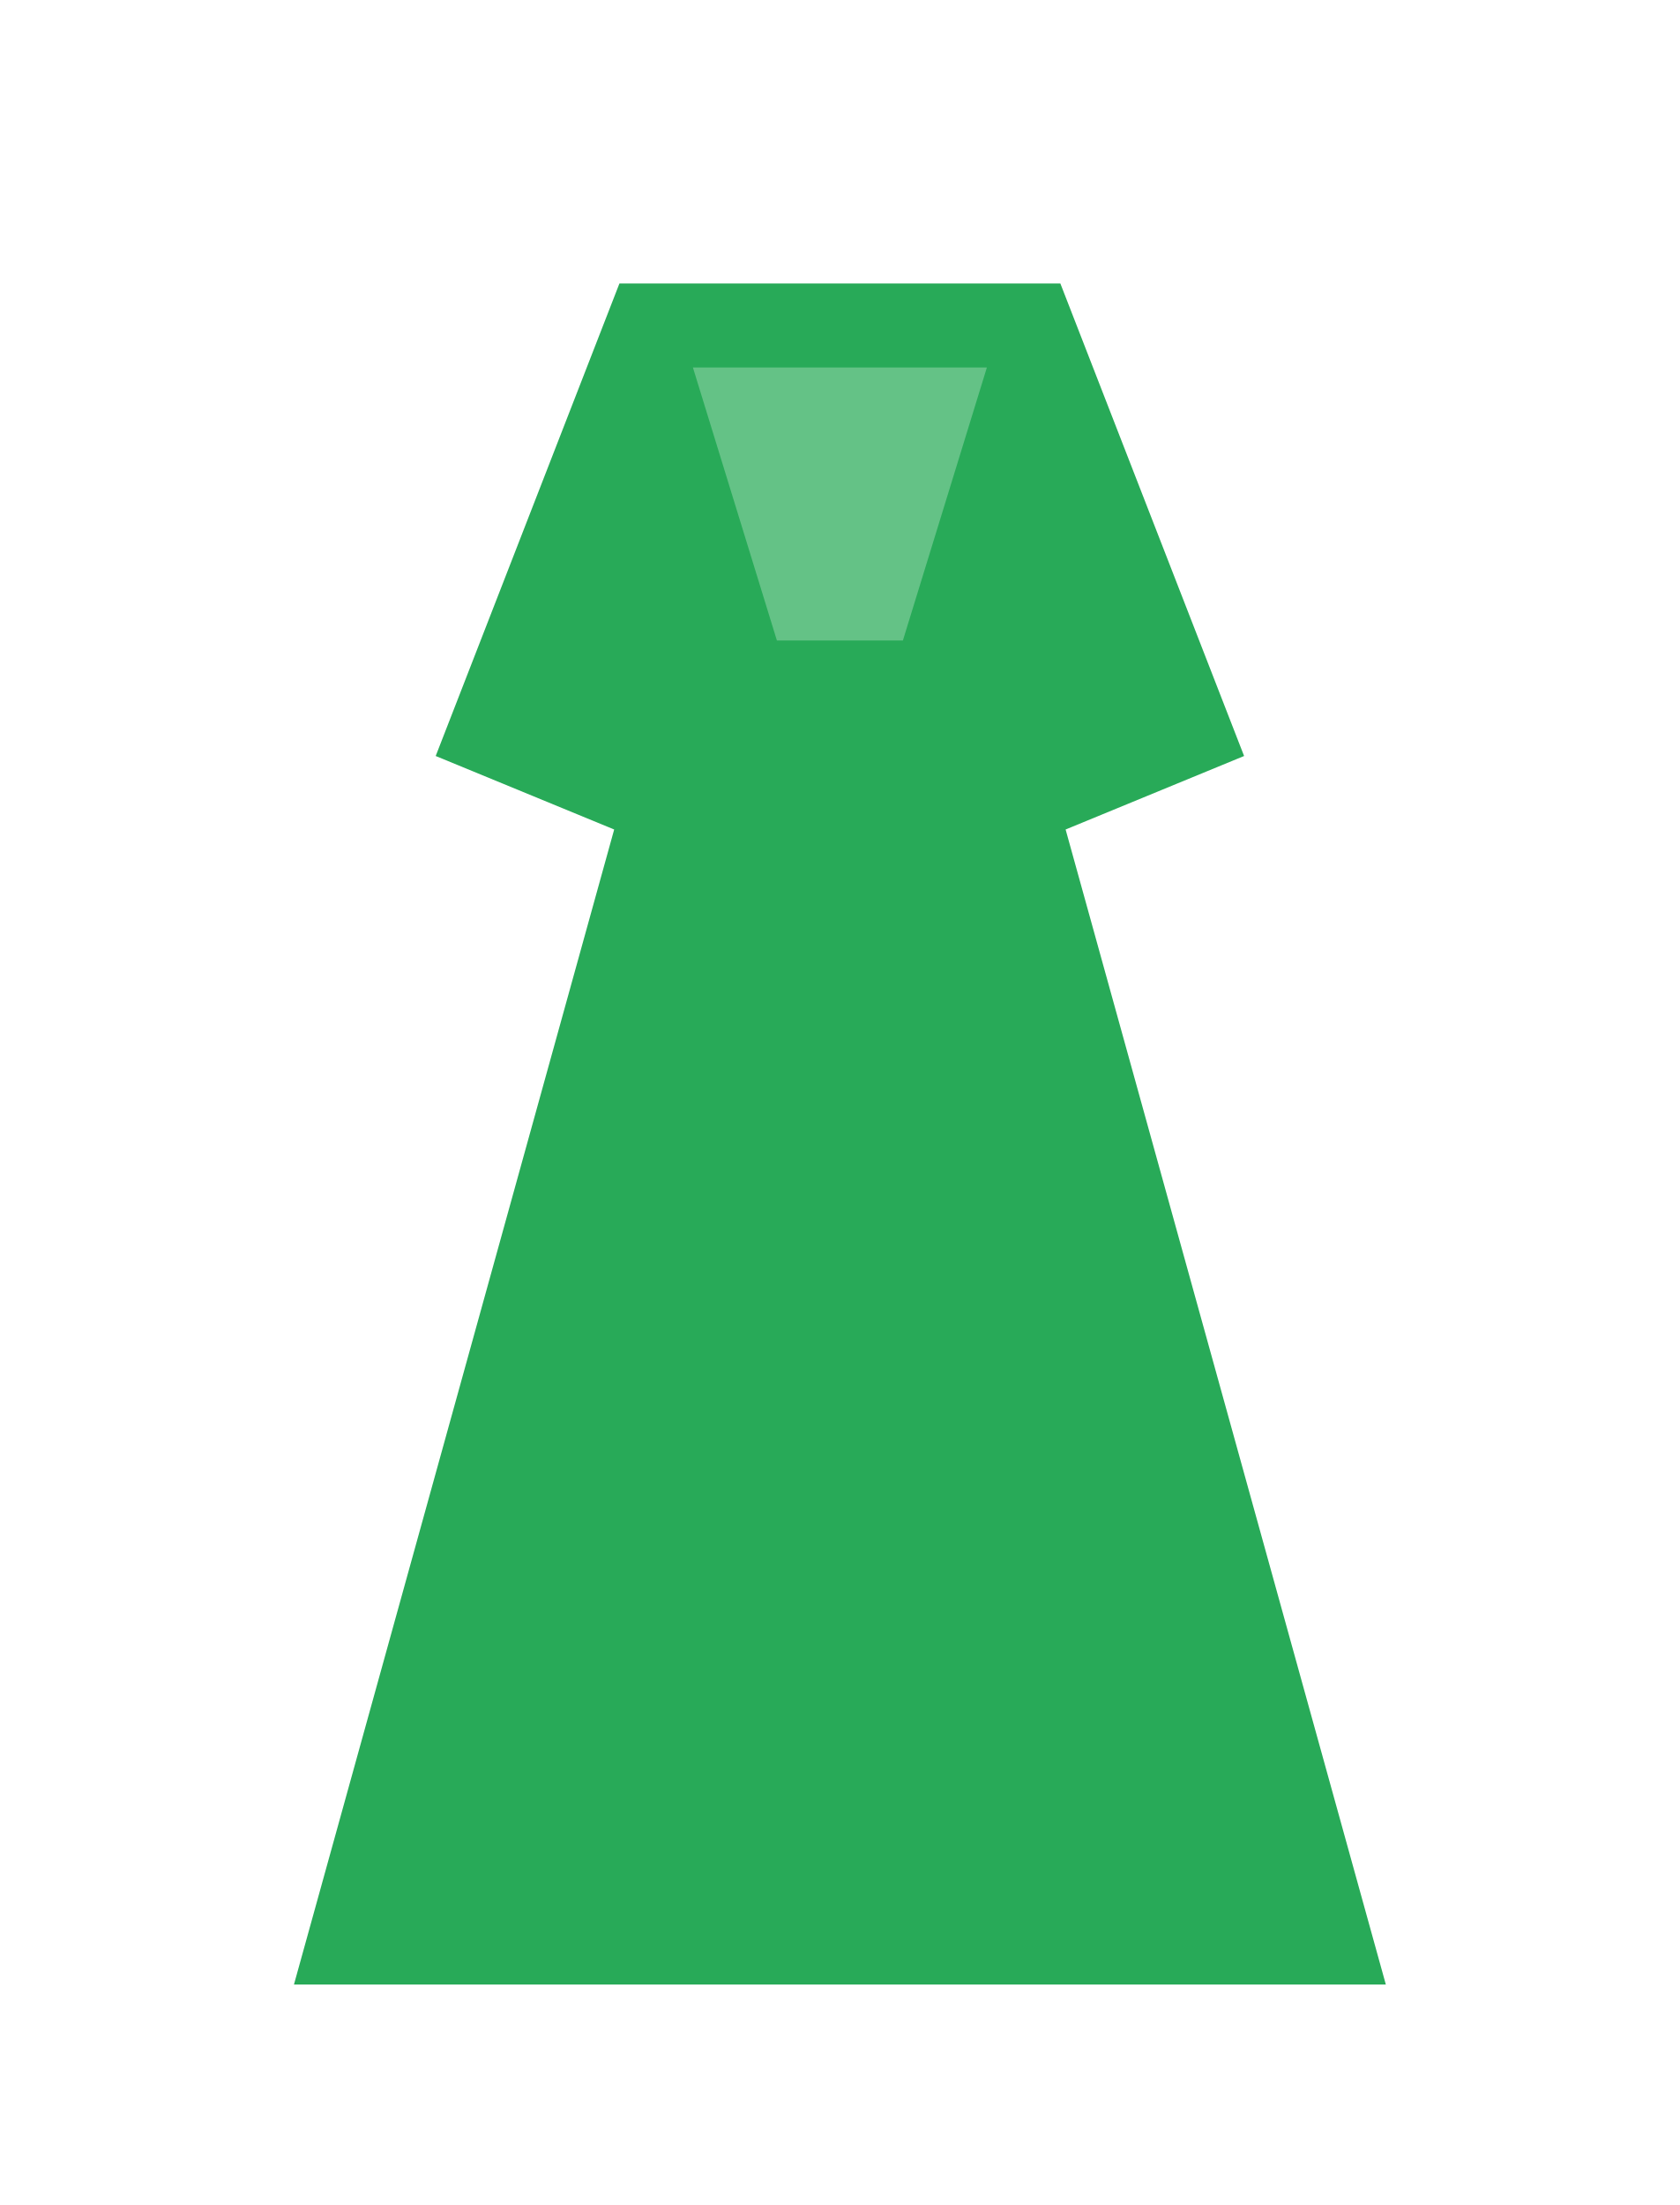
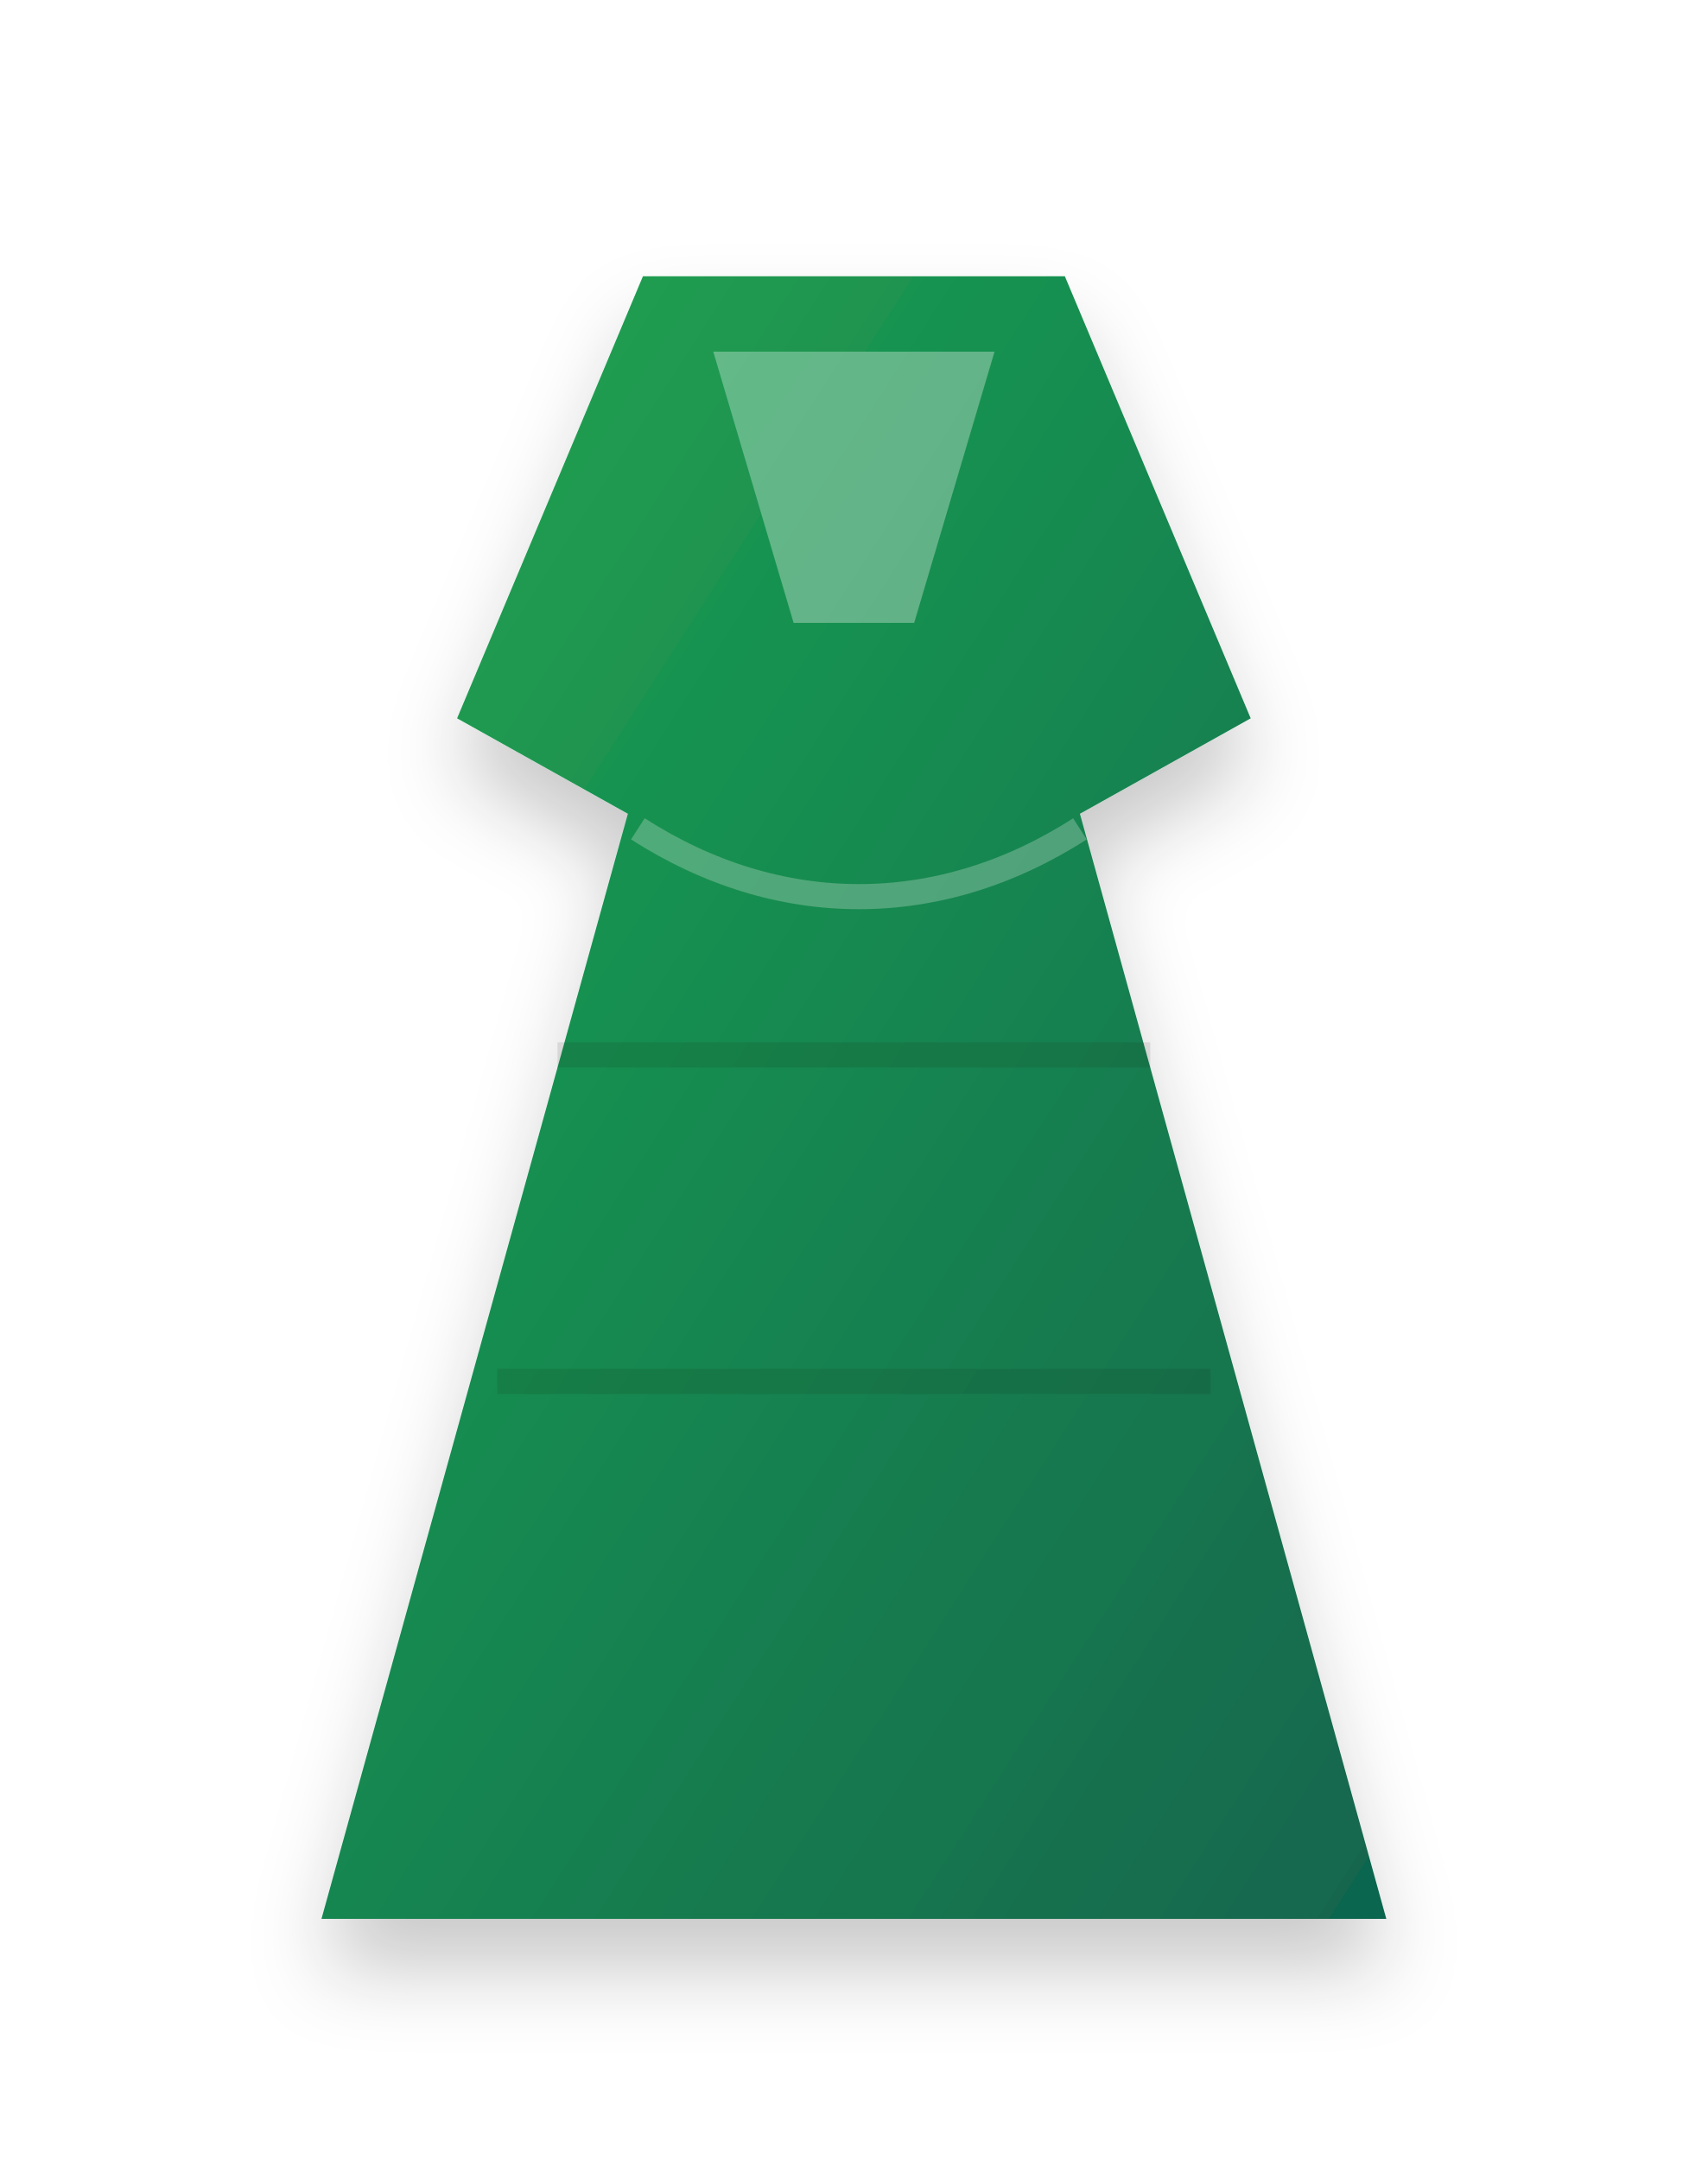
- <svg xmlns="http://www.w3.org/2000/svg" viewBox="0 0 320 420">
-   <g opacity=".92">
-     <path fill="#16a34a" d="M118 54h84l35 90-34 14 61 220H56l61-220-34-14 35-90z" />
-     <path fill="rgba(255,255,255,.28)" d="M132 70h56l-16 52h-24z" />
+ <svg xmlns="http://www.w3.org/2000/svg" viewBox="0 0 340 430">
+   <defs>
+     <linearGradient id="fabric" x1="0" y1="0" x2="1" y2="1">
+       <stop offset="0" stop-color="#16a34a" />
+       <stop offset="1" stop-color="#065f46" />
+     </linearGradient>
+     <filter id="shadow">
+       <feDropShadow dx="0" dy="10" stdDeviation="8" flood-color="#000" flood-opacity=".22" />
+     </filter>
+   </defs>
+   <g filter="url(#shadow)" opacity=".96">
+     <path d="M128 55h84l37 88-34 19 61 220H64l61-220-34-19 37-88z" fill="url(#fabric)" />
+     <path d="M142 70h56l-16 54h-24z" fill="rgba(255,255,255,.32)" />
+     <path d="M127 165c28 18 60 18 88 0" fill="none" stroke="rgba(255,255,255,.24)" stroke-width="5" />
+     <path d="M111 210h118M99 275h142" stroke="rgba(0,0,0,.10)" stroke-width="5" />
  </g>
</svg>
